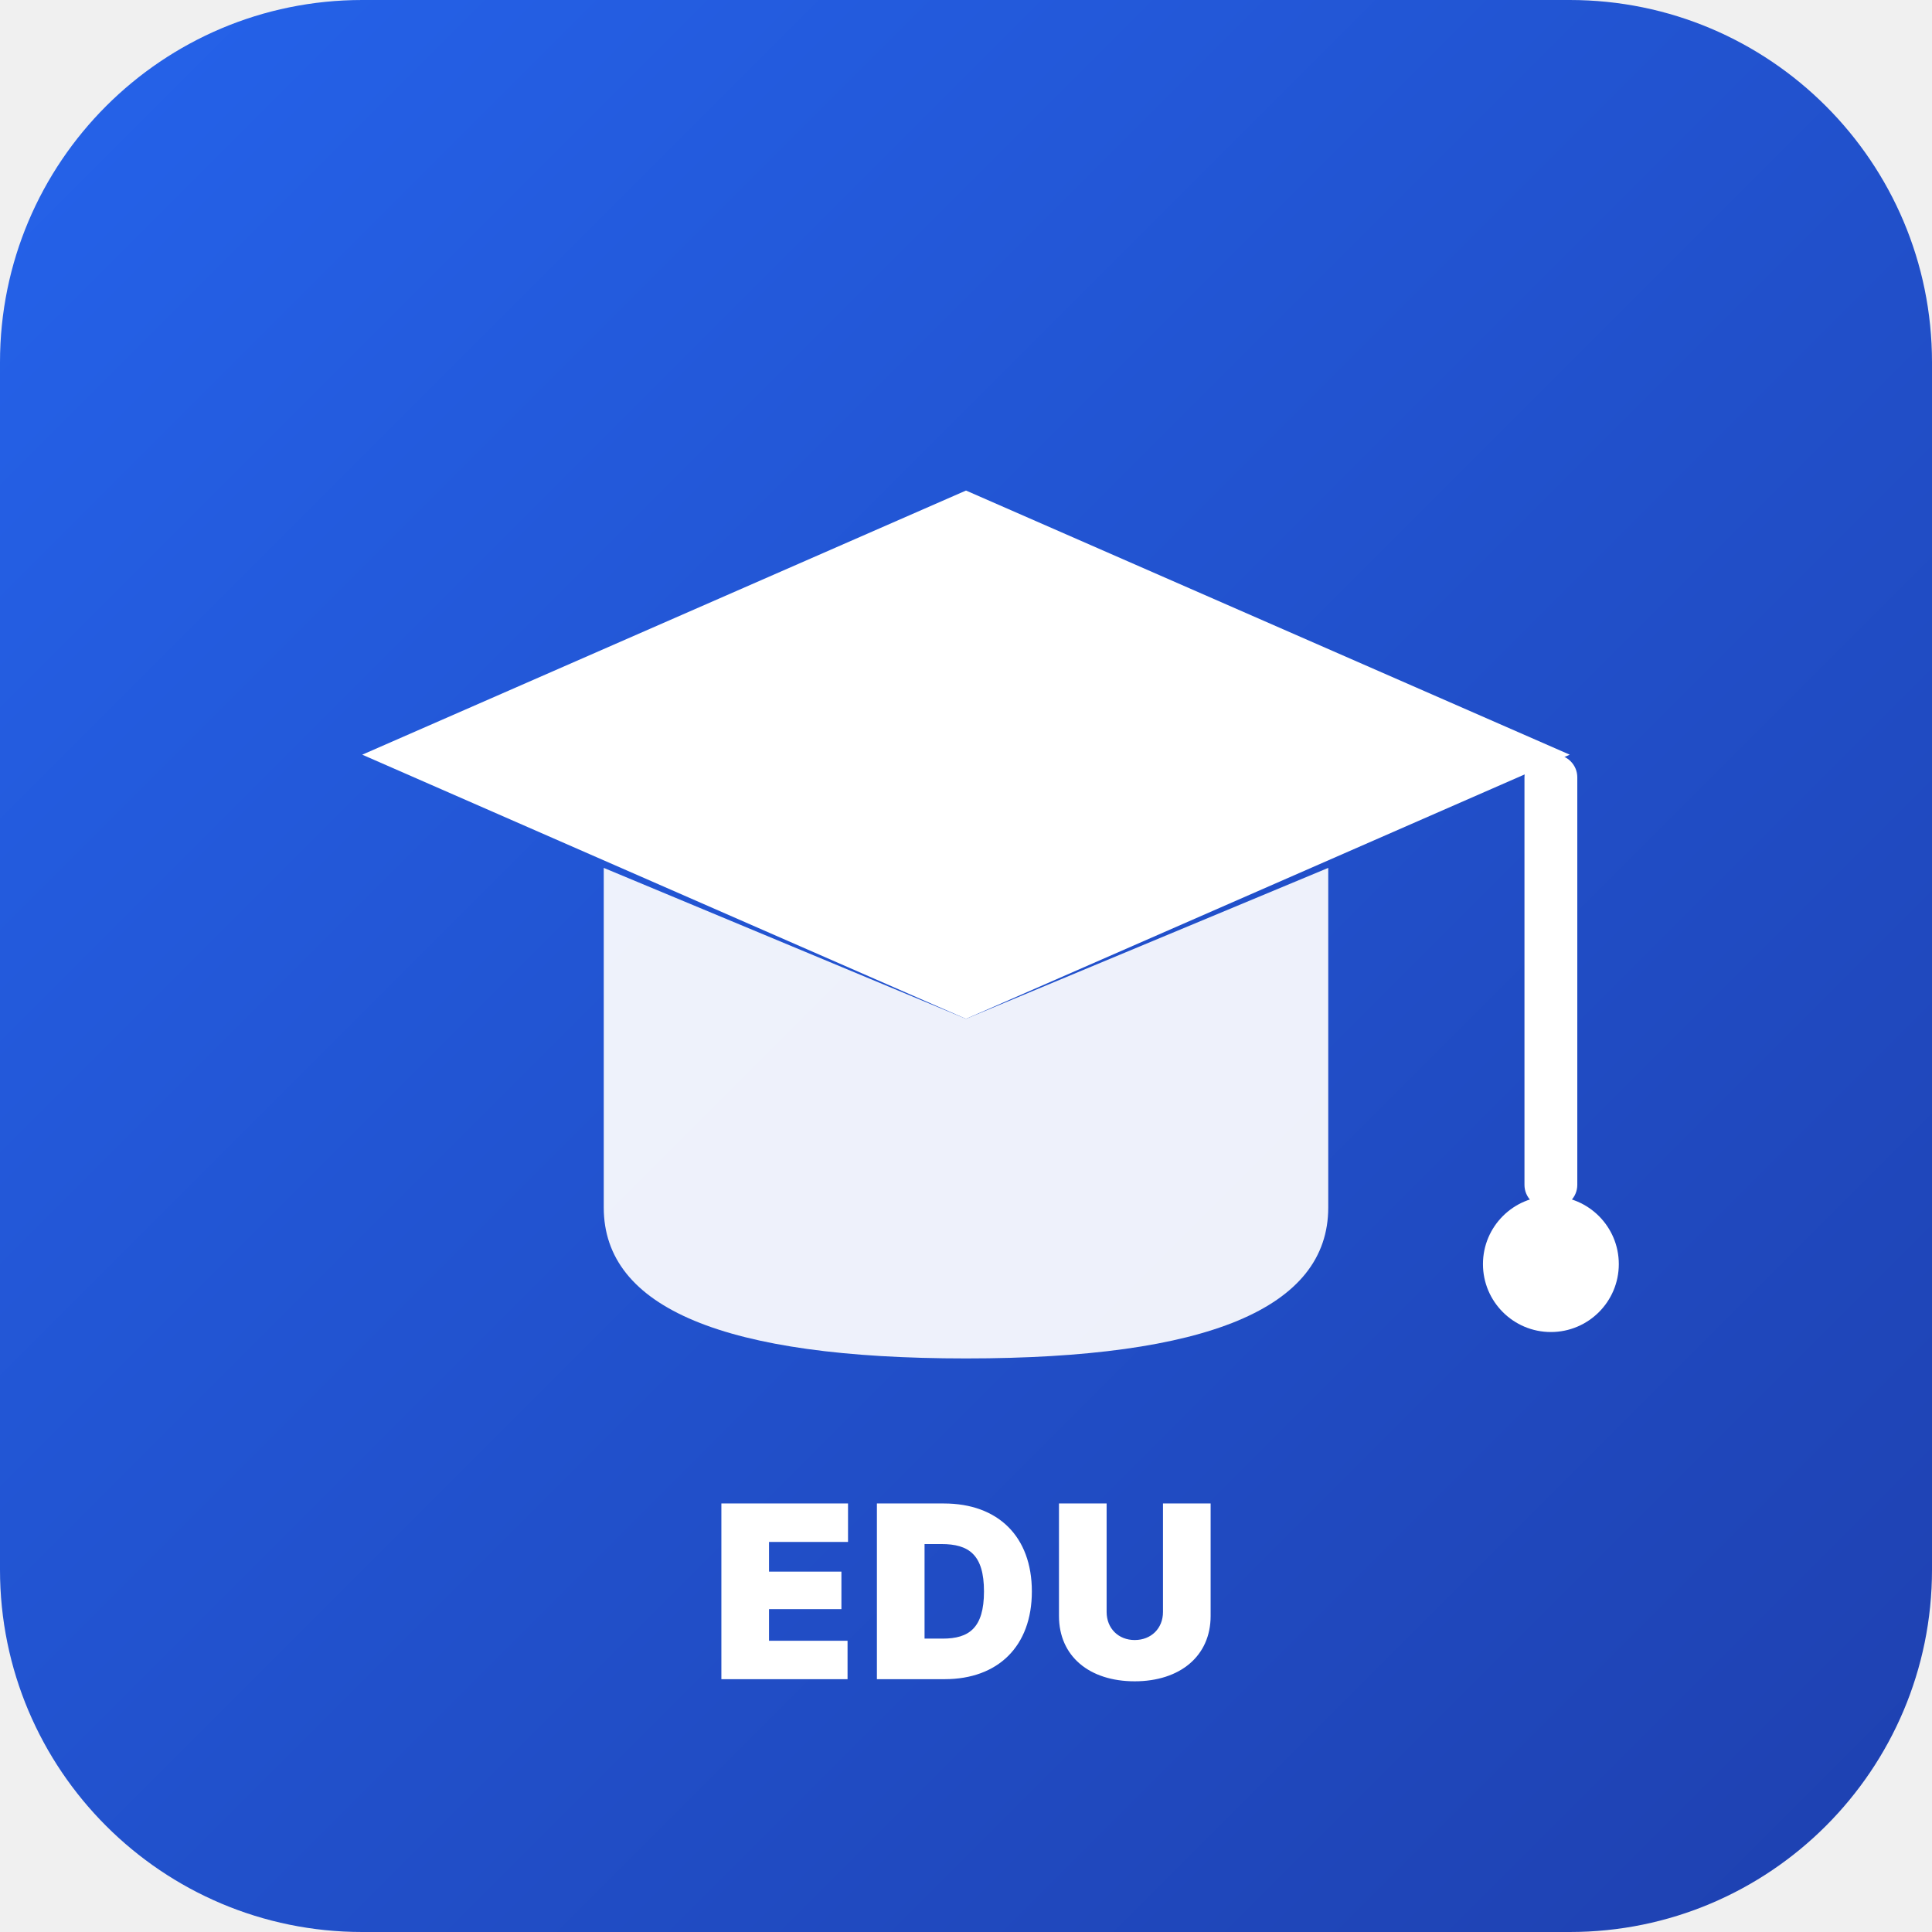
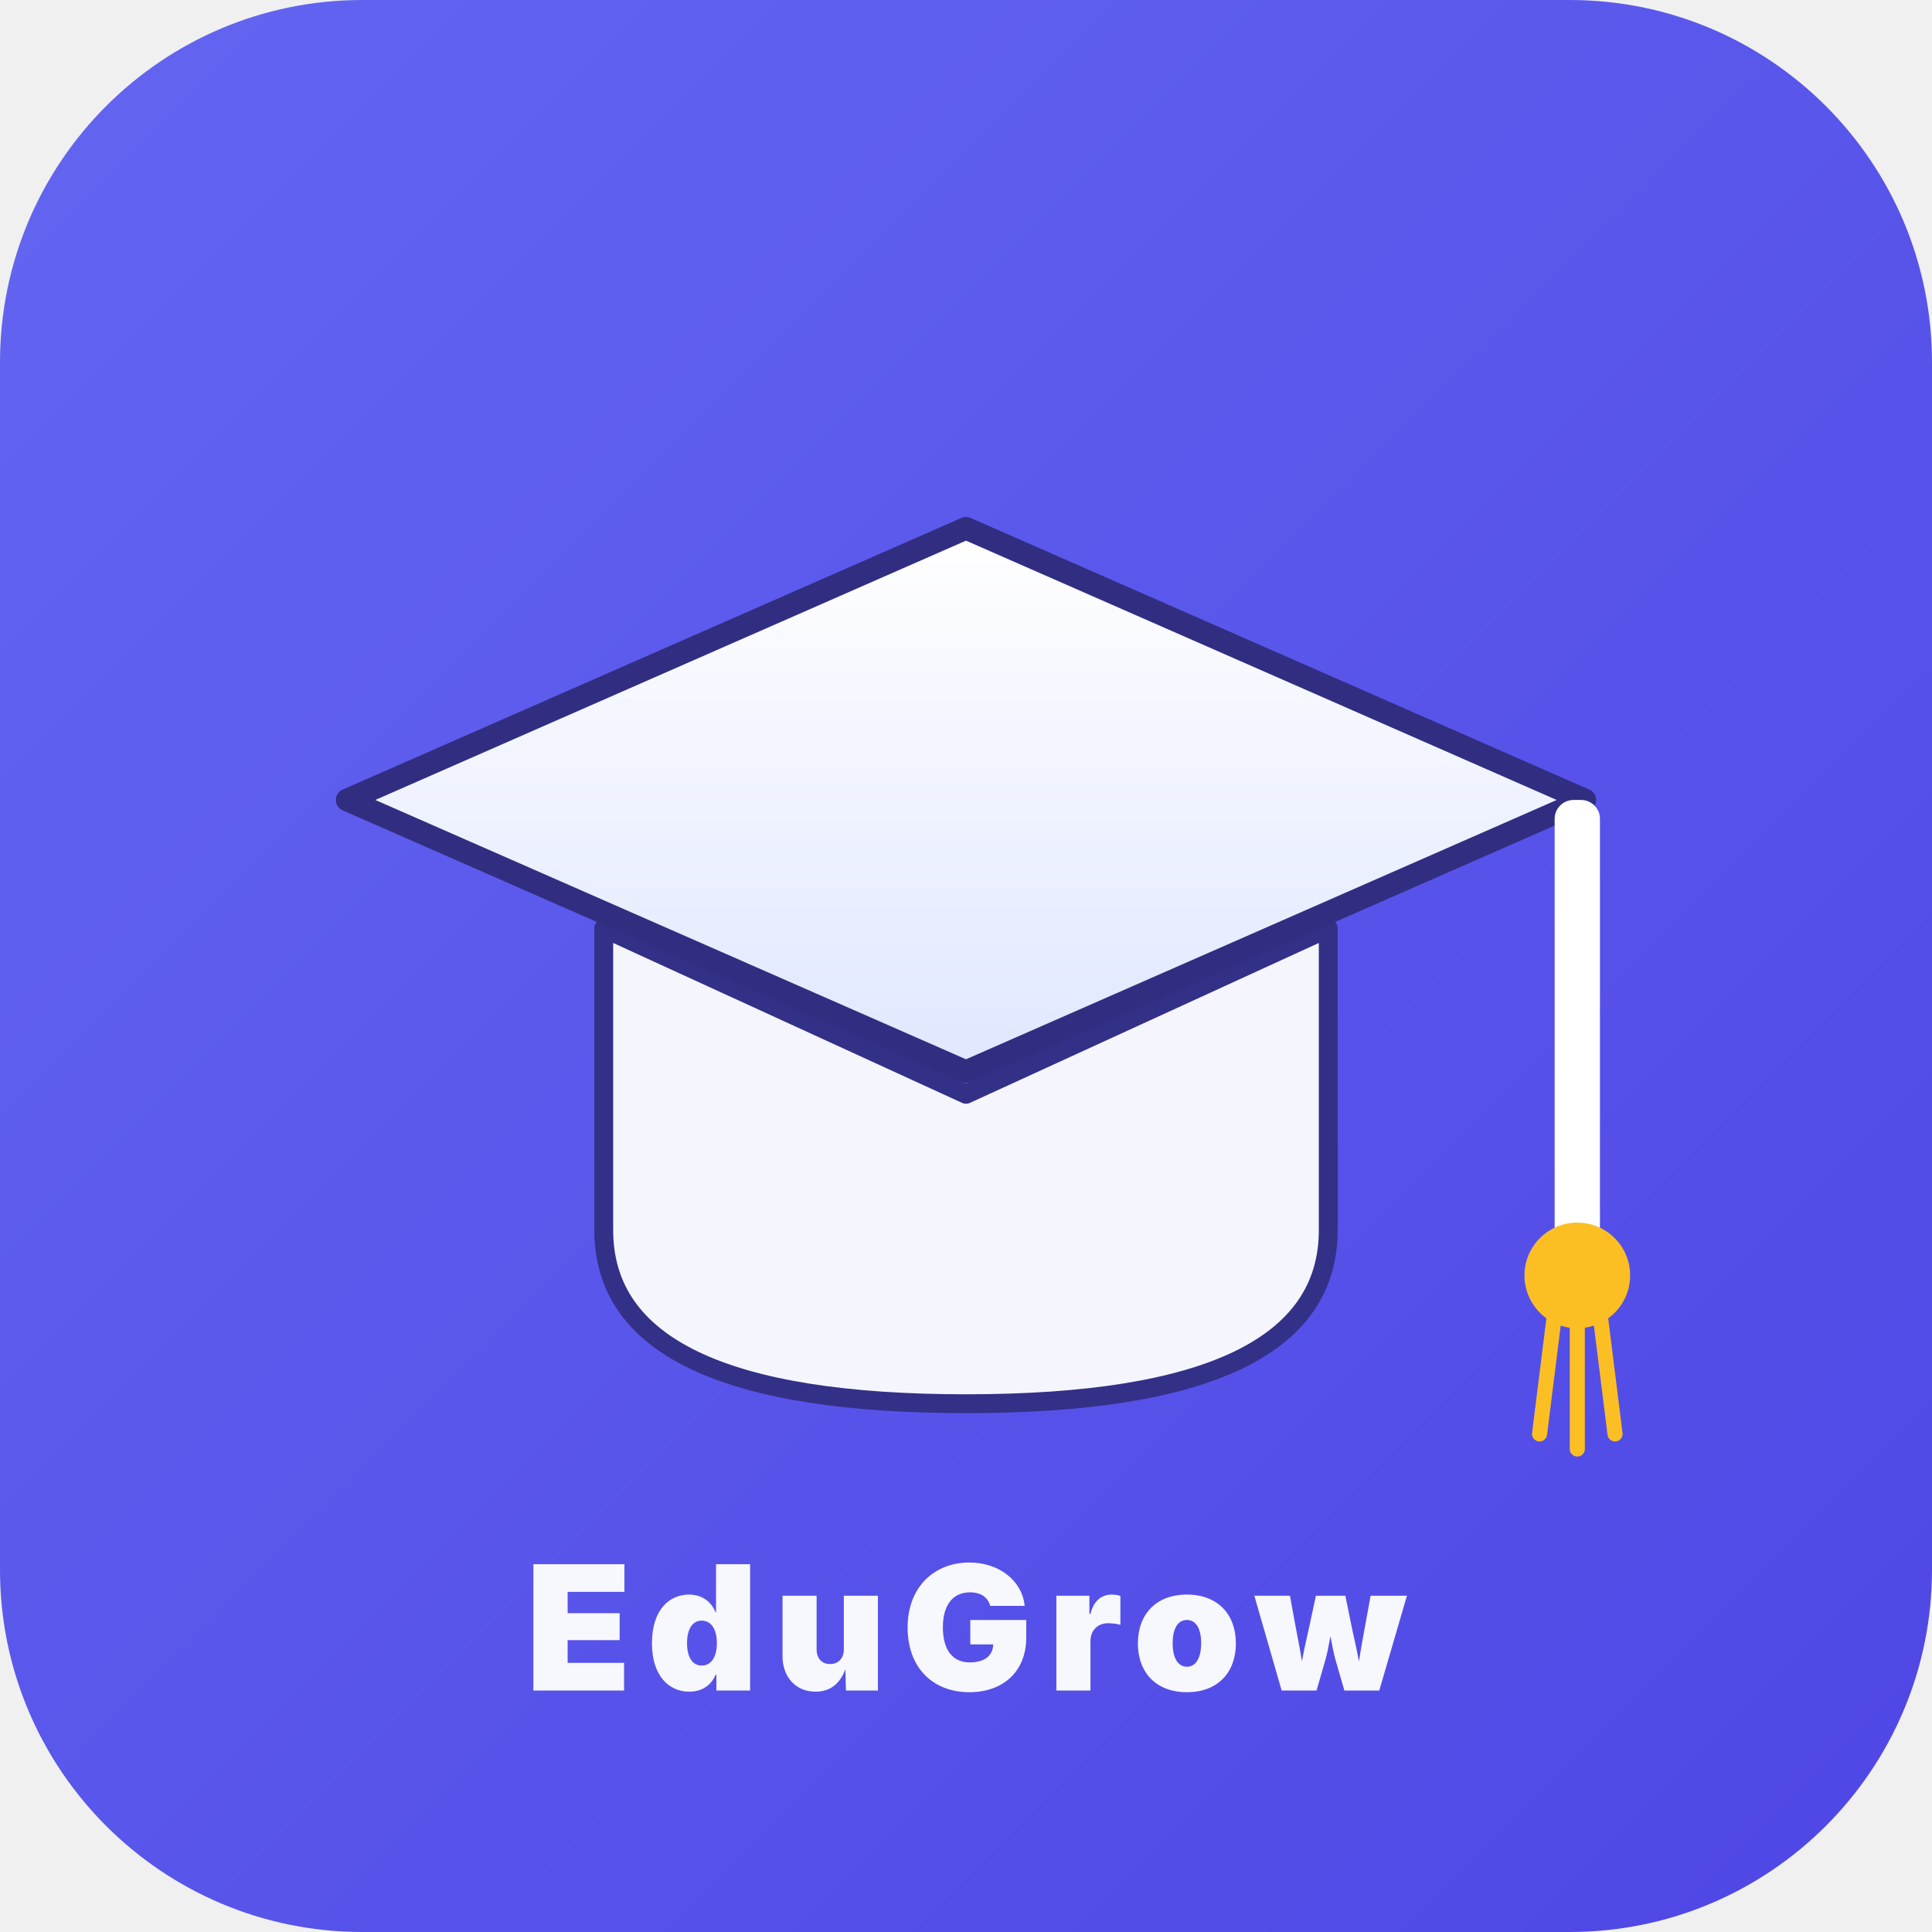
<svg xmlns="http://www.w3.org/2000/svg" viewBox="0 0 512 512">
  <defs>
-     <linearGradient id="g" x1="0" y1="0" x2="1" y2="1">
-       <stop offset="0%" stop-color="#2563eb" />
-       <stop offset="100%" stop-color="#1e40af" />
+     <linearGradient id="bg" x1="0" y1="0" x2="1" y2="1">
+       <stop offset="0%" stop-color="#6366f1" />
+       <stop offset="100%" stop-color="#4f46e5" />
+     </linearGradient>
+     <linearGradient id="cap" x1="0" y1="0" x2="0" y2="1">
+       <stop offset="0%" stop-color="#ffffff" />
+       <stop offset="100%" stop-color="#e0e7ff" />
    </linearGradient>
  </defs>
-   <rect width="512" height="512" rx="96" fill="url(#g)" />
-   <path d="M256 130 L96 200 L256 270 L416 200 Z" fill="#ffffff" />
-   <path d="M160 230 L160 320 Q160 360 256 360 Q352 360 352 320 L352 230 L256 270 Z" fill="#ffffff" opacity="0.92" />
-   <rect x="404" y="200" width="14" height="120" rx="6" fill="#ffffff" />
-   <circle cx="411" cy="335" r="18" fill="#ffffff" />
-   <text x="256" y="445" text-anchor="middle" font-family="system-ui, -apple-system, sans-serif" font-weight="900" font-size="64" fill="#ffffff" letter-spacing="2">EDU</text>
+   <rect width="512" height="512" rx="96" fill="url(#bg)" />
+   <path d="M256 140 L92 212 L256 284 L420 212 Z" fill="url(#cap)" stroke="#312e81" stroke-width="6" stroke-linejoin="round" />
+   <path d="M160 246 L160 326 Q160 372 256 372 Q352 372 352 326 L352 246 L256 290 Z" fill="#ffffff" opacity="0.94" stroke="#312e81" stroke-width="5" stroke-linejoin="round" />
+   <rect x="412" y="212" width="12" height="118" rx="5" fill="#ffffff" />
+   <circle cx="418" cy="338" r="14" fill="#fbbf24" />
+   <path d="M412 348 L408 380 M418 350 L418 384 M424 348 L428 380" stroke="#fbbf24" stroke-width="4" stroke-linecap="round" />
+   <text x="256" y="448" text-anchor="middle" font-family="system-ui, -apple-system, 'Segoe UI', sans-serif" font-weight="900" font-size="46" letter-spacing="4" fill="#ffffff" opacity="0.95">
+     EduGrow
+   </text>
</svg>
